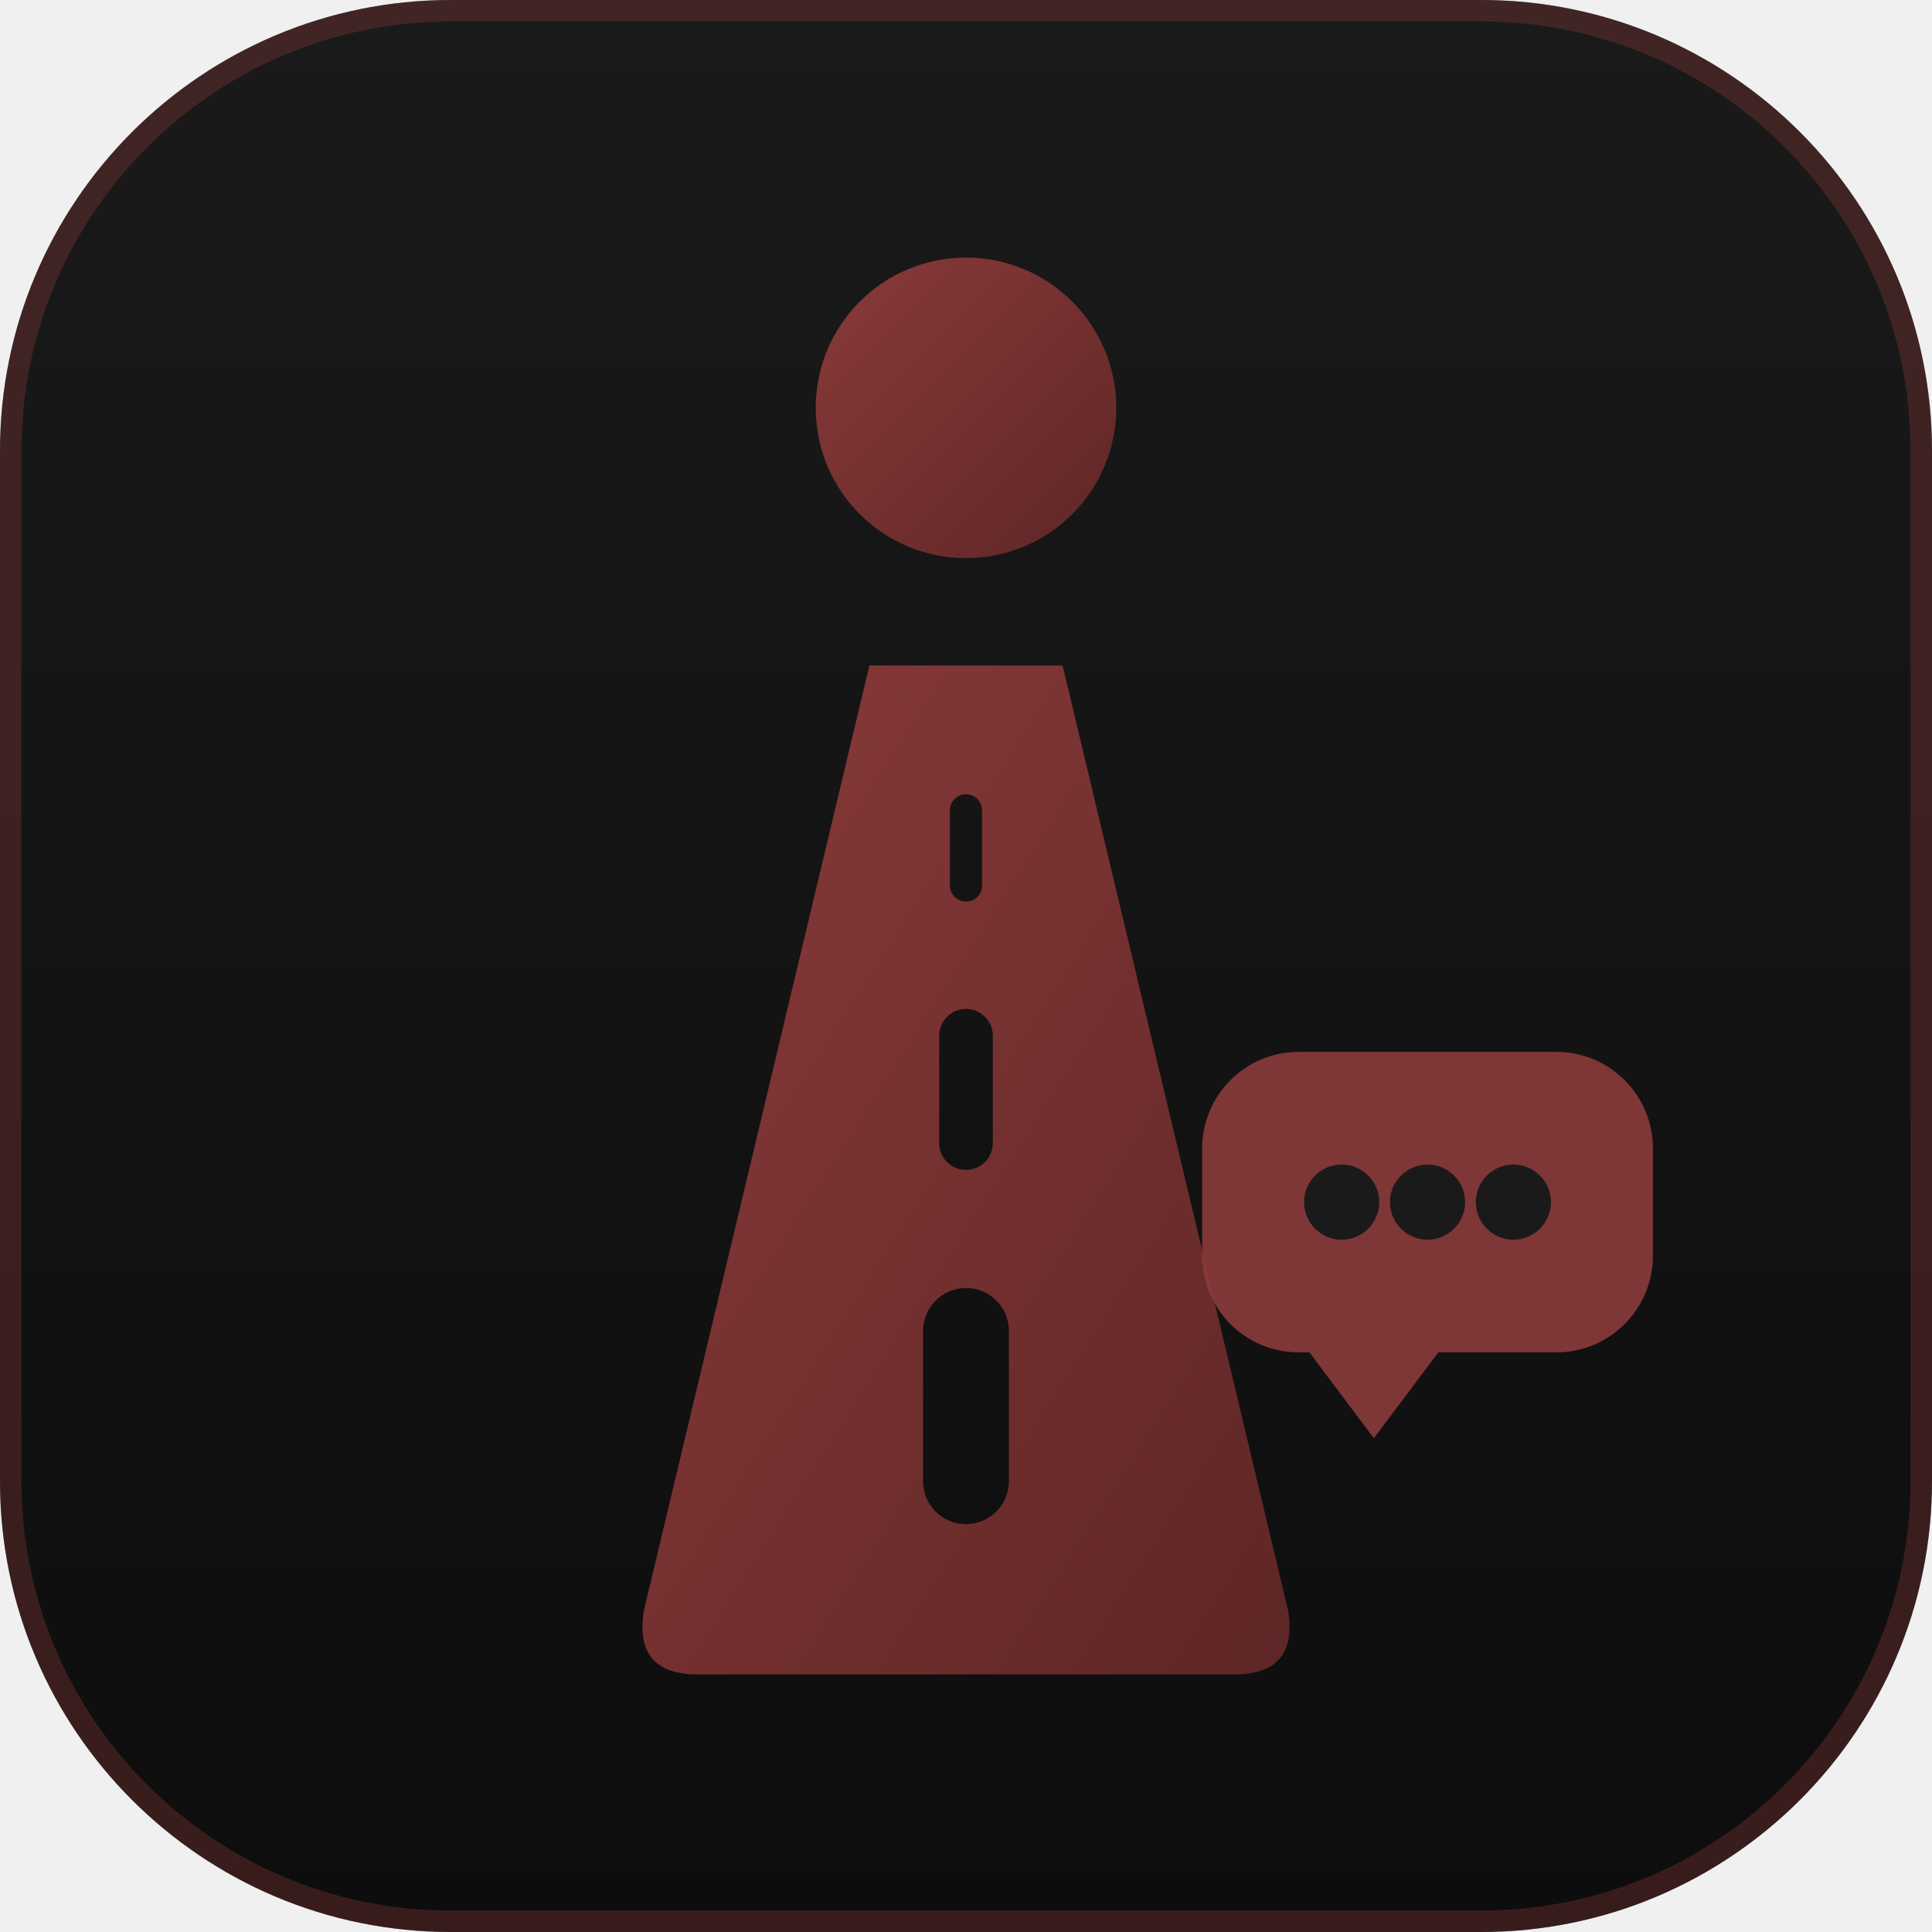
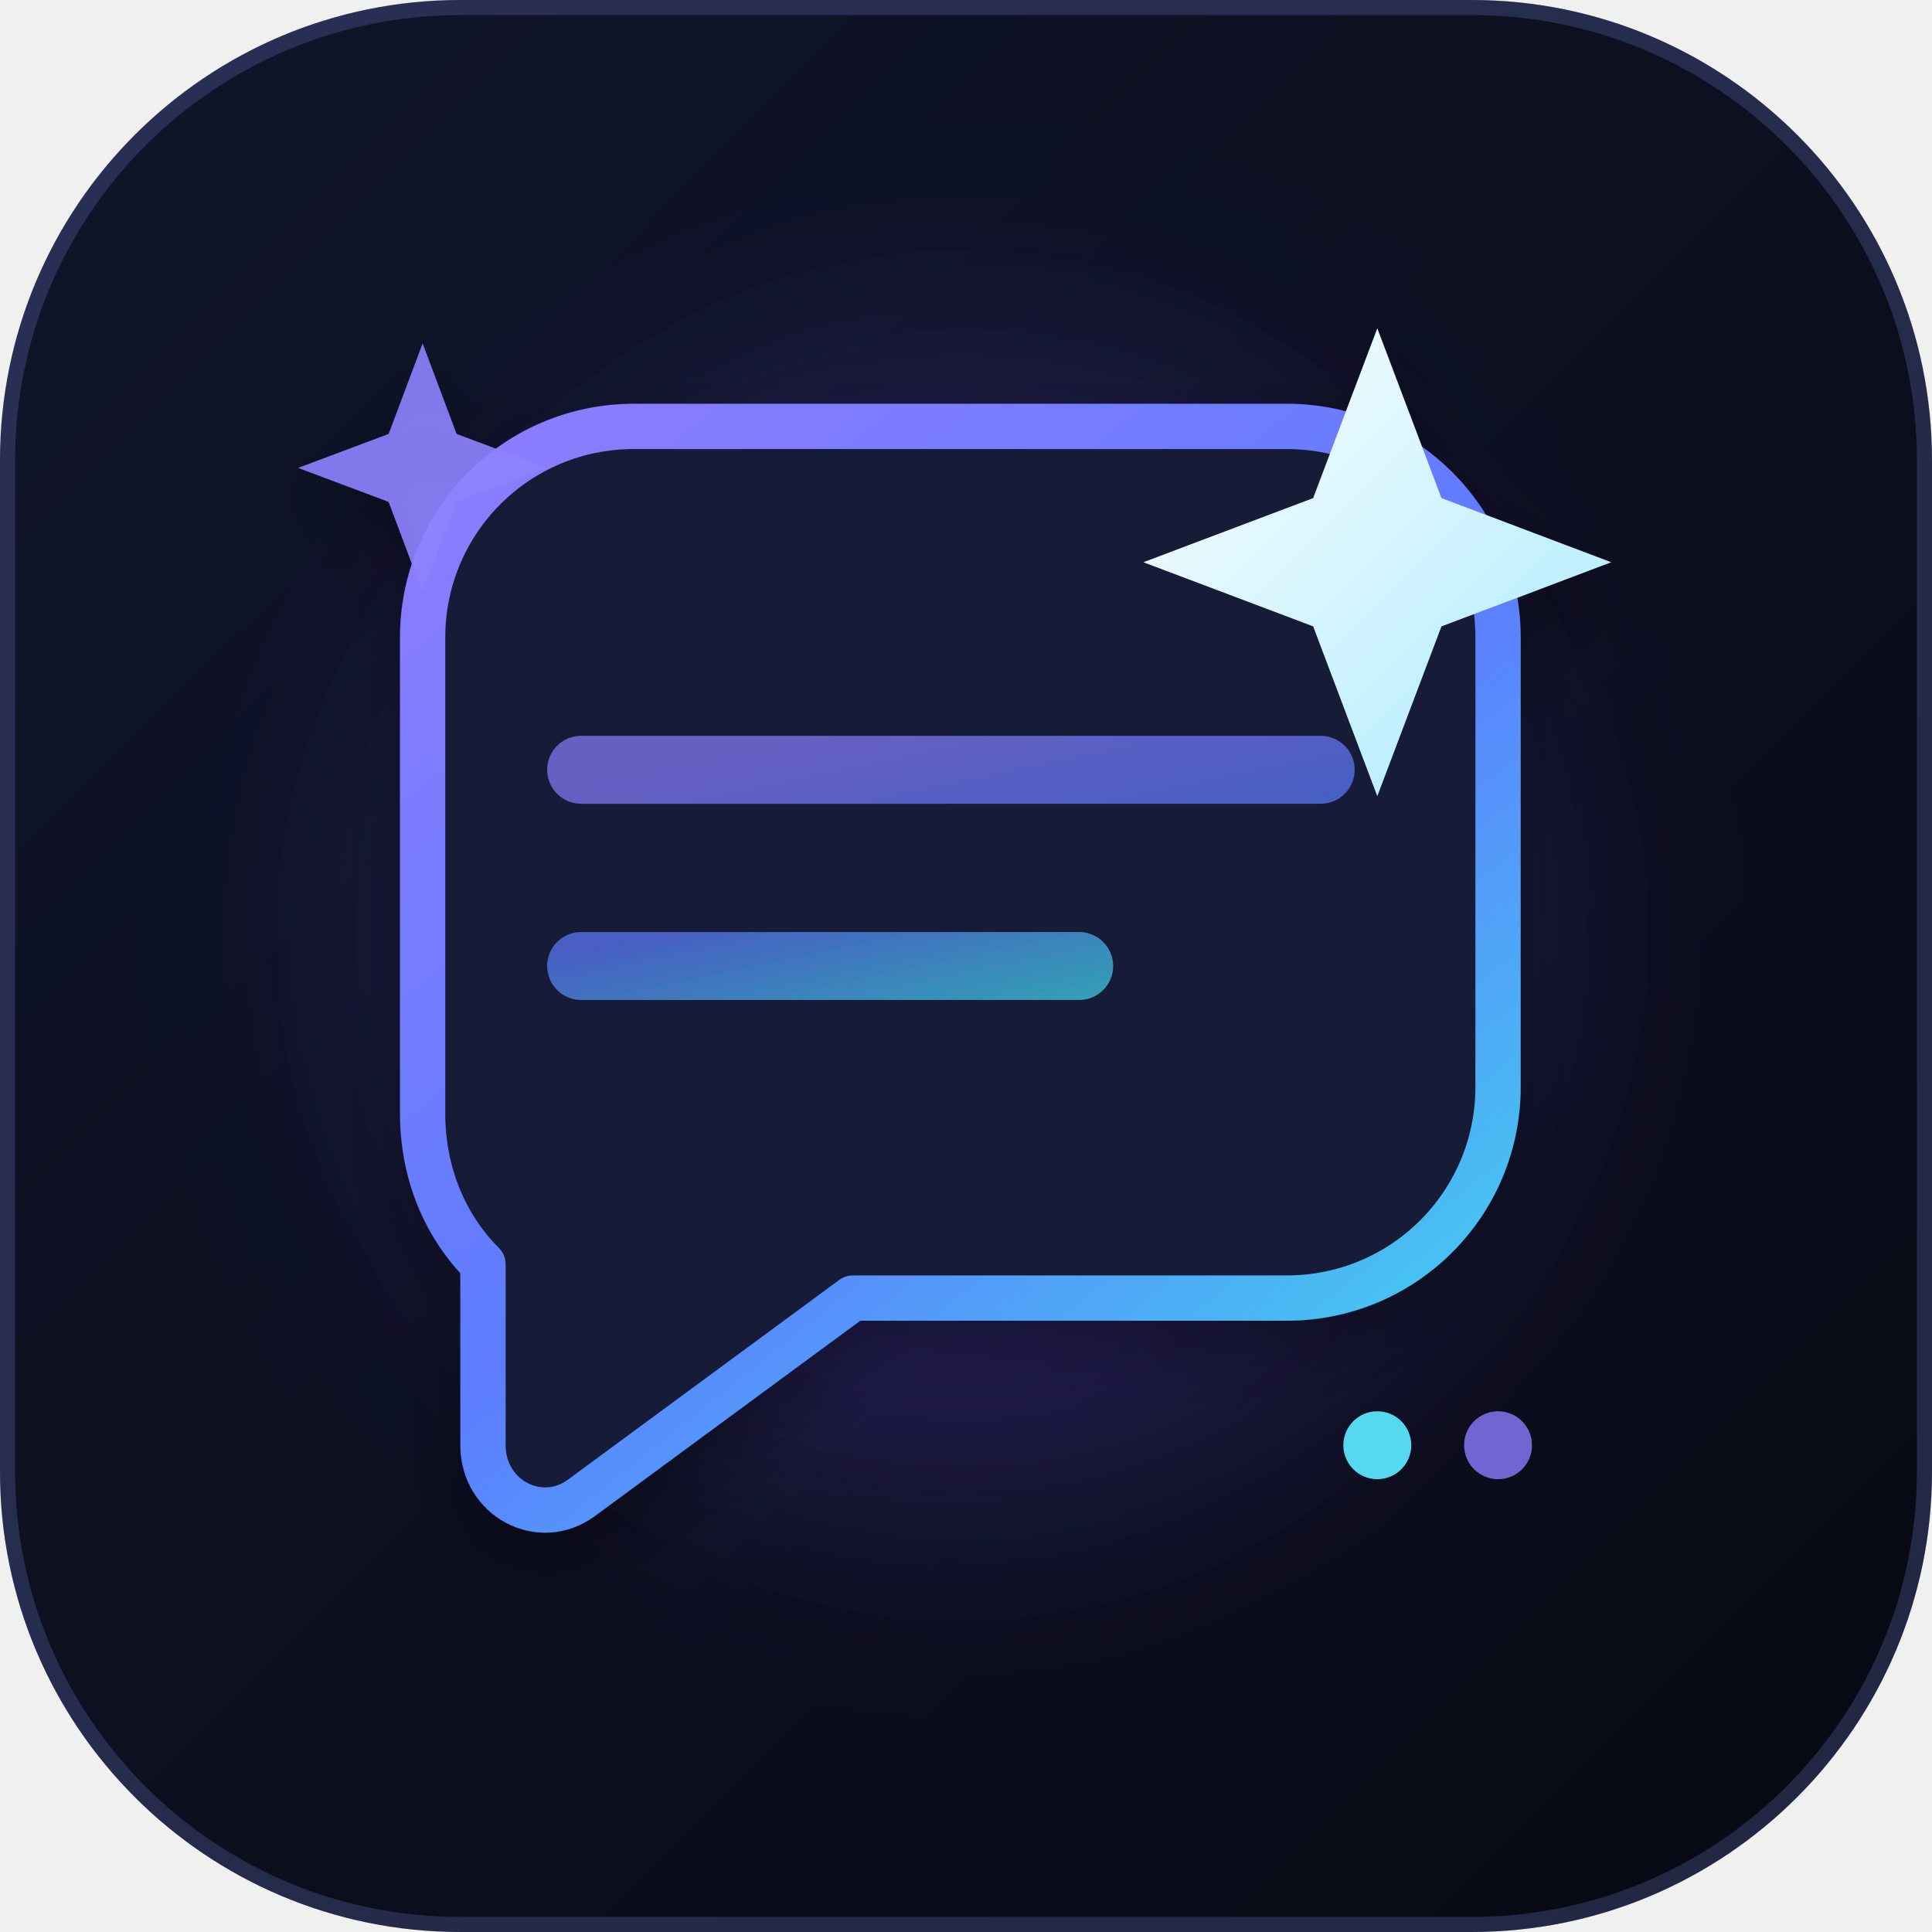
- <svg xmlns="http://www.w3.org/2000/svg" viewBox="0 0 180 180">
+ <svg xmlns="http://www.w3.org/2000/svg" viewBox="0 0 512 512">
  <defs>
-     <linearGradient id="t" x1="0" y1="0" x2="0" y2="1">
-       <stop offset="0" stop-color="#1a1a1a" />
-       <stop offset="1" stop-color="#0d0d0d" />
+     <linearGradient id="bg" x1="0" y1="0" x2="1" y2="1">
+       <stop stop-color="#11152b" />
+       <stop offset="1" stop-color="#070a13" />
    </linearGradient>
-     <linearGradient id="g" x1="0" y1="0" x2="1" y2="1">
-       <stop offset="0" stop-color="#8b3a3a" />
-       <stop offset="1" stop-color="#5e2626" />
+     <radialGradient id="glow">
+       <stop stop-color="#6b4dff" stop-opacity=".55" />
+       <stop offset="1" stop-color="#6b4dff" stop-opacity="0" />
+     </radialGradient>
+     <linearGradient id="bubble" x1=".1" y1="0" x2=".9" y2="1">
+       <stop stop-color="#8b7bff" />
+       <stop offset=".52" stop-color="#5d7cff" />
+       <stop offset="1" stop-color="#40d7ed" />
    </linearGradient>
-     <mask id="m">
-       <rect width="180" height="180" fill="#fff" />
-       <rect x="88.5" y="74" width="3" height="10" rx="1.5" fill="#000" />
-       <rect x="87.5" y="94" width="5" height="15" rx="2.5" fill="#000" />
-       <rect x="86" y="120" width="8" height="22" rx="4" fill="#000" />
-     </mask>
+     <linearGradient id="spark" x1="0" y1="0" x2="1" y2="1">
+       <stop stop-color="#fff" />
+       <stop offset="1" stop-color="#a9eaff" />
+     </linearGradient>
+     <filter id="blur">
+       <feGaussianBlur stdDeviation="24" />
+     </filter>
+     <filter id="shadow" x="-30%" y="-30%" width="160%" height="160%">
+       <feGaussianBlur in="SourceAlpha" stdDeviation="9" result="b" />
+       <feOffset dy="8" />
+       <feComponentTransfer>
+         <feFuncA type="linear" slope=".35" />
+       </feComponentTransfer>
+       <feMerge>
+         <feMergeNode />
+         <feMergeNode in="SourceGraphic" />
+       </feMerge>
+     </filter>
  </defs>
-   <rect width="180" height="180" rx="42" fill="url(#t)" />
-   <rect x="1" y="1" width="178" height="178" rx="41" fill="none" stroke="#8b3a3a" stroke-opacity=".35" stroke-width="2" />
-   <g mask="url(#m)" fill="url(#g)">
-     <circle cx="90" cy="38" r="14" />
-     <path d="M81 62H99L120 150Q121 156 115 156H65Q59 156 60 150Z" />
+   <rect width="512" height="512" rx="122" fill="url(#bg)" />
+   <circle cx="255" cy="248" r="185" fill="url(#glow)" filter="url(#blur)" />
+   <rect x="2" y="2" width="508" height="508" rx="120" fill="none" stroke="#8d9bff" stroke-opacity=".2" stroke-width="4" />
+   <g filter="url(#shadow)">
+     <path d="M112 169c0-31 25-56 56-56h173c31 0 56 25 56 56v119c0 31-25 56-56 56H226l-72 53c-11 8-26 0-26-14v-48c-10-10-16-24-16-40z" fill="#151b37" stroke="url(#bubble)" stroke-width="12" stroke-linejoin="round" />
+     <path d="M154 204h196M154 256h132" fill="none" stroke="url(#bubble)" stroke-width="18" stroke-linecap="round" opacity=".7" />
+     <path d="M365 87l17 45 45 17-45 17-17 45-17-45-45-17 45-17z" fill="url(#spark)" />
+     <path d="M112 91l9 24 24 9-24 9-9 24-9-24-24-9 24-9z" fill="#8d83ff" opacity=".9" />
  </g>
-   <rect x="112" y="98" width="42" height="28" rx="9" fill="#8b3a3a" opacity=".9" />
-   <polygon points="122,126 128,134 134,126" fill="#8b3a3a" opacity=".9" />
-   <circle cx="125" cy="112" r="3.5" fill="#1a1a1a" />
-   <circle cx="133" cy="112" r="3.5" fill="#1a1a1a" />
-   <circle cx="141" cy="112" r="3.5" fill="#1a1a1a" />
+   <circle cx="365" cy="383" r="9" fill="#56d8ee" />
+   <circle cx="397" cy="383" r="9" fill="#8b7bff" opacity=".8" />
</svg>
